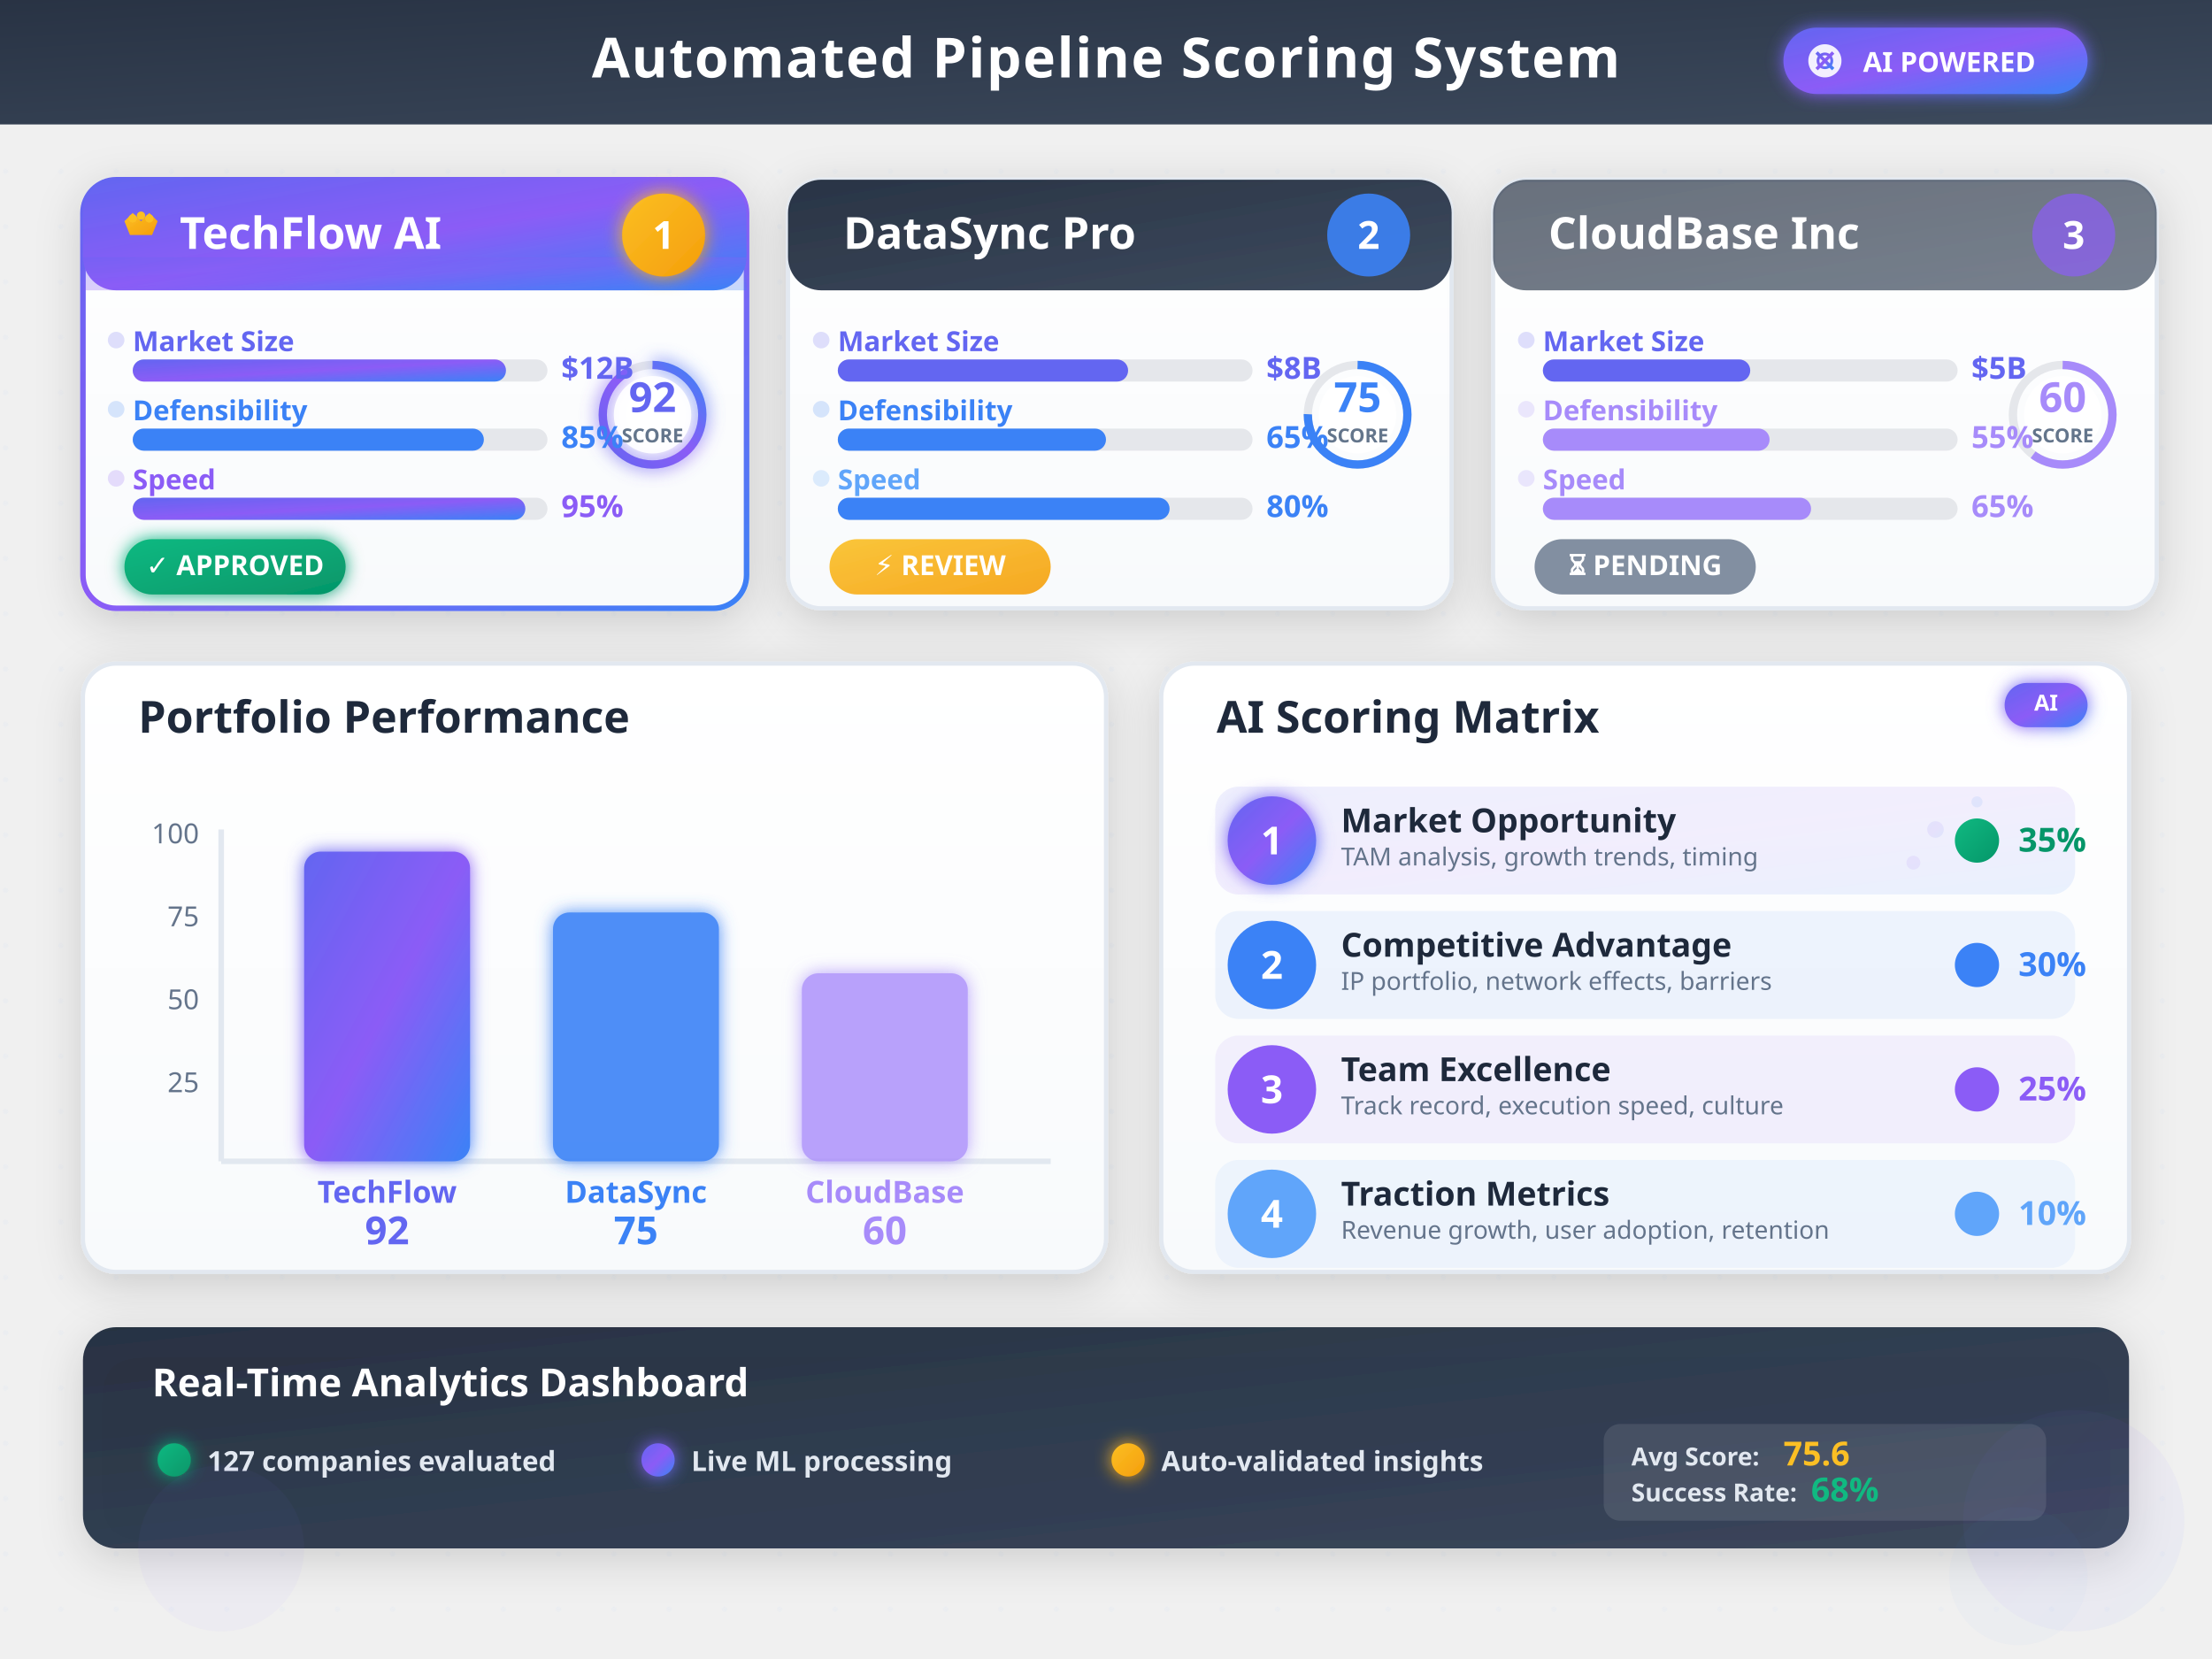
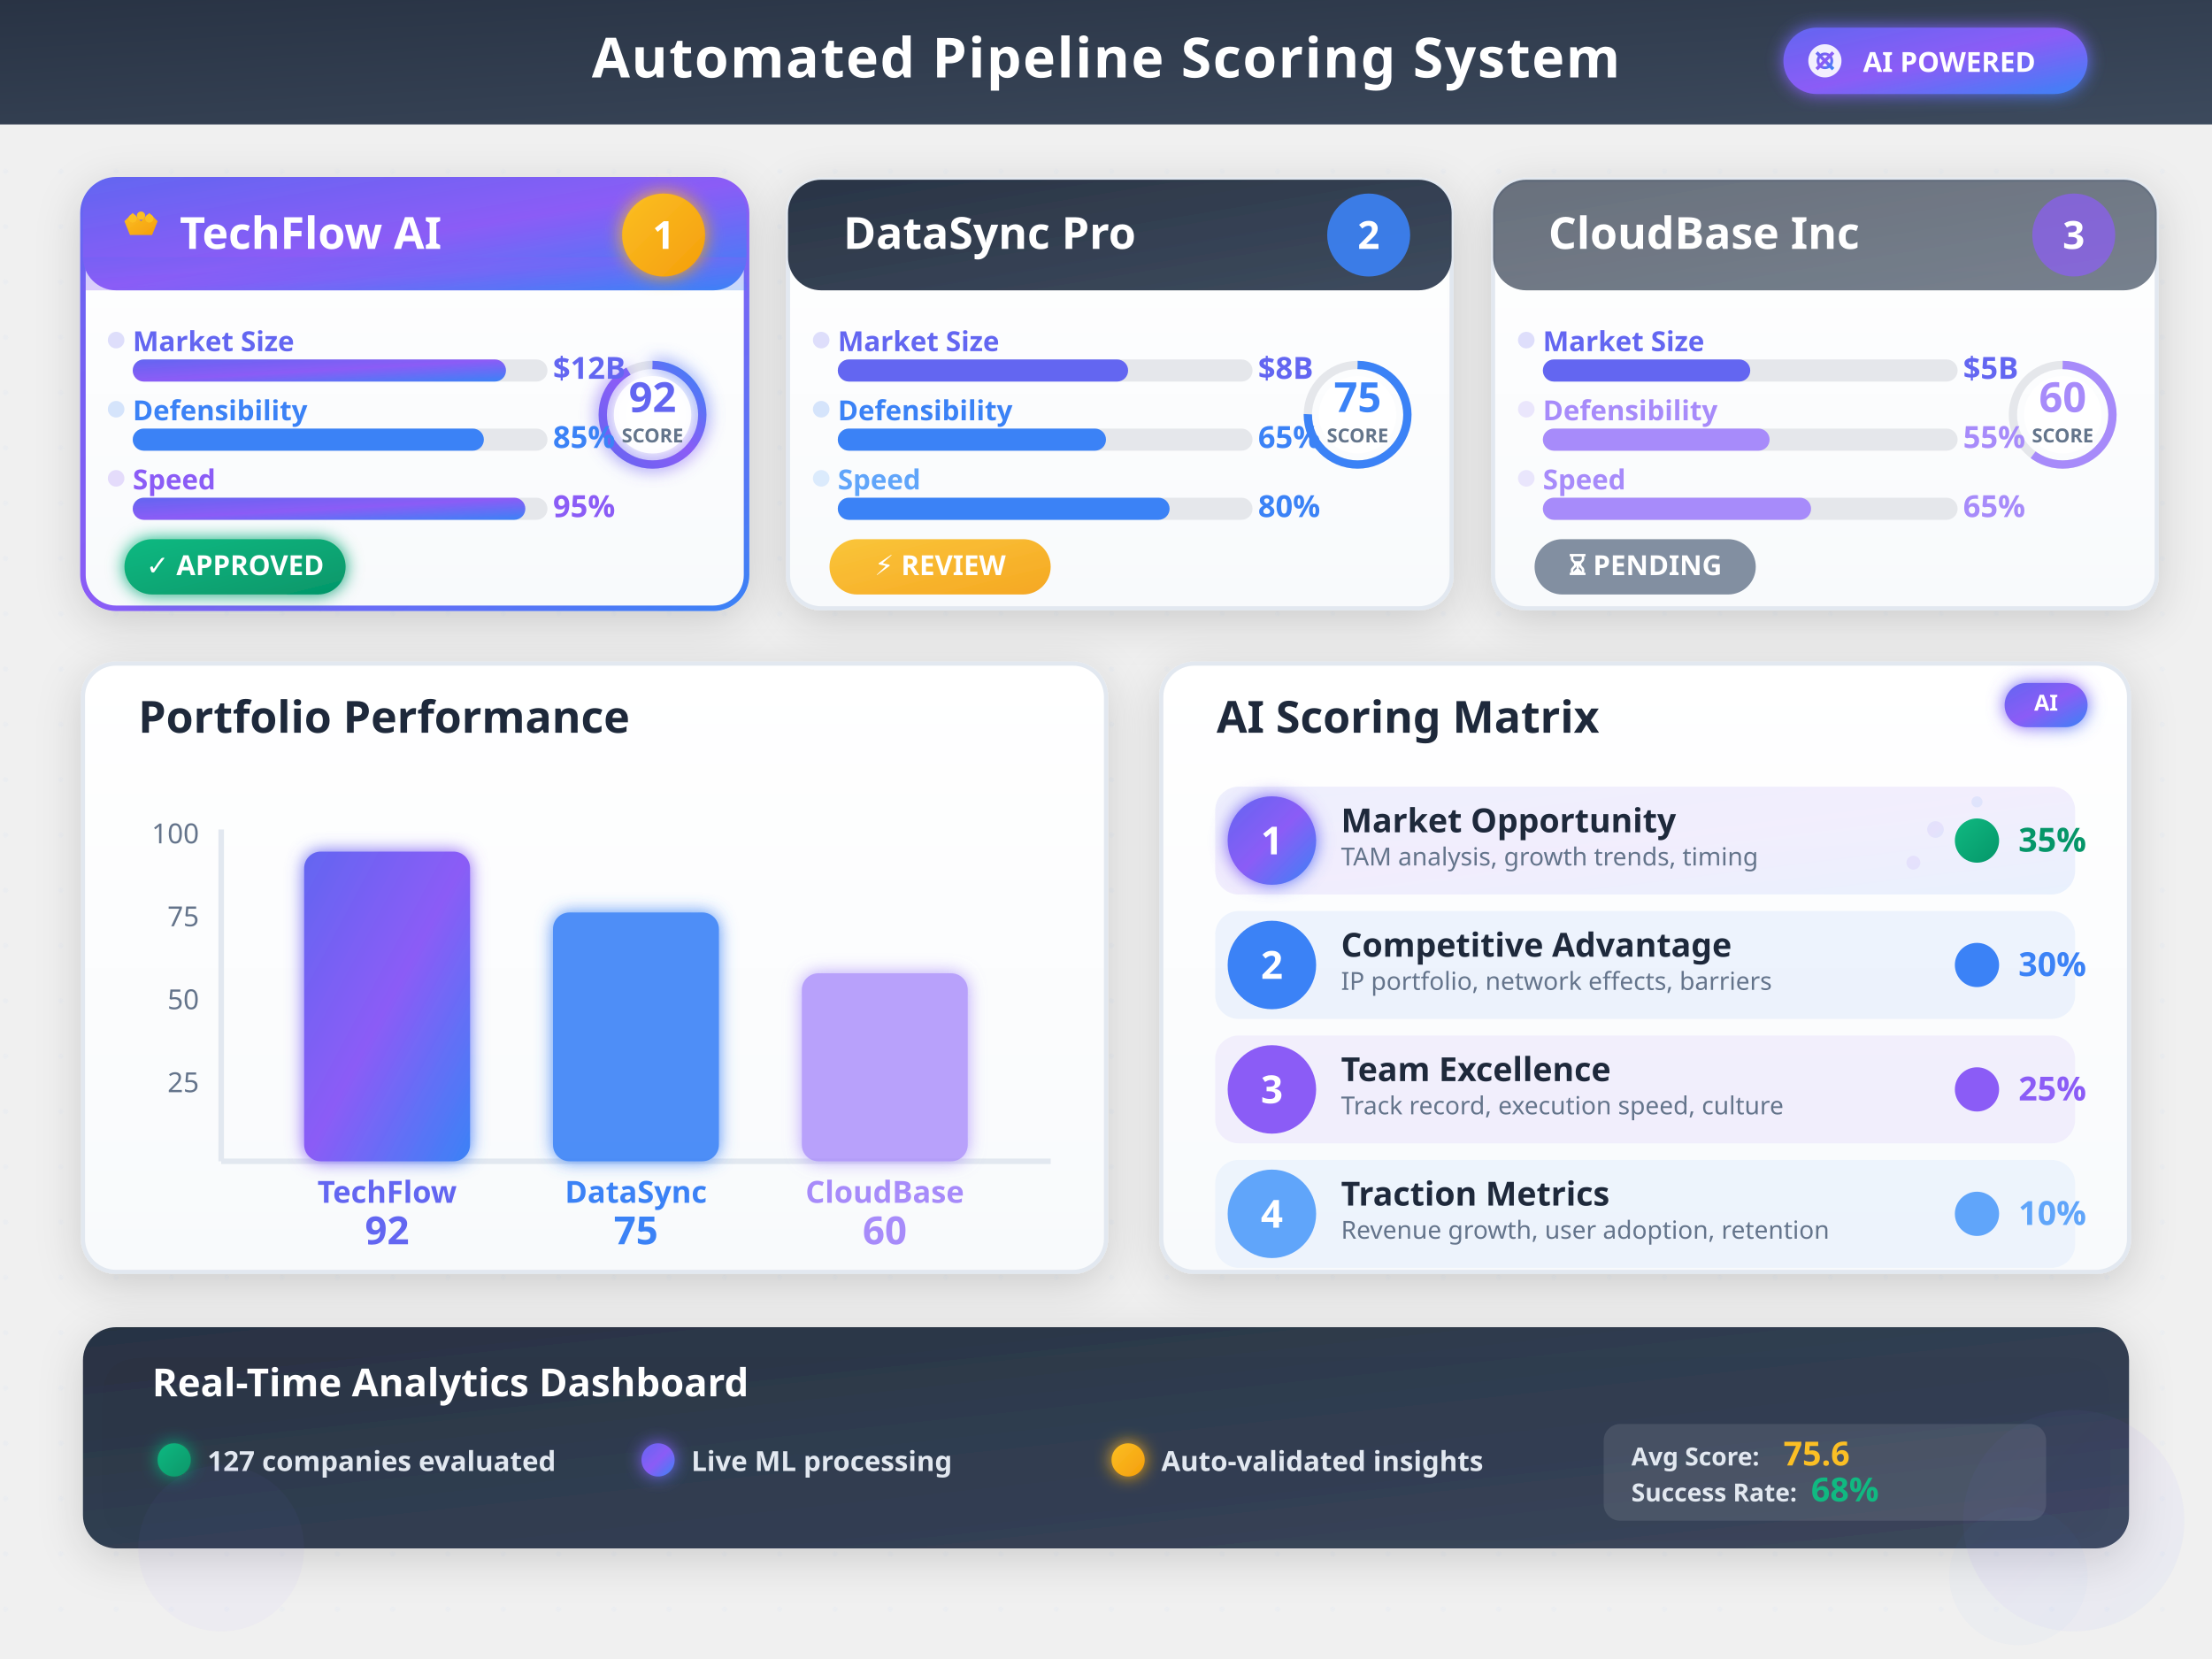
<svg xmlns="http://www.w3.org/2000/svg" width="800" height="600" viewBox="0 0 800 600" style="background: linear-gradient(135deg, #f8fafc 0%, #f1f5f9 100%);">
  <defs>
    <linearGradient id="purpleBlue" x1="0%" y1="0%" x2="100%" y2="100%">
      <stop offset="0%" style="stop-color:#6366f1;stop-opacity:1" />
      <stop offset="50%" style="stop-color:#8b5cf6;stop-opacity:1" />
      <stop offset="100%" style="stop-color:#3b82f6;stop-opacity:1" />
    </linearGradient>
    <linearGradient id="goldGradient" x1="0%" y1="0%" x2="100%" y2="100%">
      <stop offset="0%" style="stop-color:#fbbf24;stop-opacity:1" />
      <stop offset="100%" style="stop-color:#f59e0b;stop-opacity:1" />
    </linearGradient>
    <linearGradient id="greenGradient" x1="0%" y1="0%" x2="100%" y2="100%">
      <stop offset="0%" style="stop-color:#10b981;stop-opacity:1" />
      <stop offset="100%" style="stop-color:#059669;stop-opacity:1" />
    </linearGradient>
    <linearGradient id="cardGradient" x1="0%" y1="0%" x2="0%" y2="100%">
      <stop offset="0%" style="stop-color:#ffffff;stop-opacity:1" />
      <stop offset="100%" style="stop-color:#f8fafc;stop-opacity:1" />
    </linearGradient>
    <linearGradient id="headerGradient" x1="0%" y1="0%" x2="100%" y2="100%">
      <stop offset="0%" style="stop-color:#1e293b;stop-opacity:0.95" />
      <stop offset="100%" style="stop-color:#334155;stop-opacity:0.95" />
    </linearGradient>
    <filter id="cardShadow" x="-50%" y="-50%" width="200%" height="200%">
      <feGaussianBlur in="SourceAlpha" stdDeviation="8" />
      <feOffset dx="0" dy="4" result="offsetblur" />
      <feComponentTransfer>
        <feFuncA type="linear" slope="0.15" />
      </feComponentTransfer>
      <feMerge>
        <feMergeNode />
        <feMergeNode in="SourceGraphic" />
      </feMerge>
    </filter>
    <filter id="glowEffect" x="-50%" y="-50%" width="200%" height="200%">
      <feGaussianBlur in="SourceGraphic" stdDeviation="3" result="coloredBlur" />
      <feMerge>
        <feMergeNode in="coloredBlur" />
        <feMergeNode in="SourceGraphic" />
      </feMerge>
    </filter>
    <filter id="innerShadow" x="-50%" y="-50%" width="200%" height="200%">
      <feGaussianBlur in="SourceGraphic" stdDeviation="2" />
      <feOffset dx="0" dy="2" />
      <feComposite operator="over" />
    </filter>
    <pattern id="dots" x="0" y="0" width="20" height="20" patternUnits="userSpaceOnUse">
      <circle cx="2" cy="2" r="1" fill="#e2e8f0" opacity="0.3" />
    </pattern>
  </defs>
  <rect width="800" height="600" fill="url(#dots)" />
  <rect x="0" y="0" width="800" height="45" fill="url(#headerGradient)" />
  <text x="400" y="28" font-family="'Segoe UI', system-ui, -apple-system, sans-serif" font-size="20" font-weight="700" fill="white" text-anchor="middle" letter-spacing="0.5px">
    Automated Pipeline Scoring System
  </text>
  <g transform="translate(680, 22)">
    <rect x="-35" y="-12" width="110" height="24" rx="12" fill="url(#purpleBlue)" filter="url(#glowEffect)" />
    <circle cx="-20" cy="0" r="6" fill="white" opacity="0.9" />
    <path d="M -23,-3 L -17,3 M -23,3 L -17,-3" stroke="url(#purpleBlue)" stroke-width="1.2" fill="none" />
    <circle cx="-20" cy="0" r="2.5" fill="none" stroke="url(#purpleBlue)" stroke-width="1" />
    <text x="25" y="4" font-family="'Segoe UI', system-ui, sans-serif" font-size="10" font-weight="600" fill="white" text-anchor="middle">AI POWERED</text>
  </g>
  <g transform="translate(30, 65)" filter="url(#cardShadow)">
    <rect width="240" height="155" rx="12" fill="url(#cardGradient)" stroke="url(#purpleBlue)" stroke-width="2" />
    <rect width="240" height="40" rx="12" fill="url(#purpleBlue)" />
    <rect x="0" y="28" width="240" height="12" fill="url(#purpleBlue)" opacity="0.3" />
    <g transform="translate(15, 20)">
      <path d="M 0,-5 L 3,-8 L 6,-5 L 9,-8 L 12,-5 L 10,0 L 2,0 Z" fill="url(#goldGradient)" />
      <circle cx="3" cy="-6" r="1.5" fill="#fbbf24" />
      <circle cx="6" cy="-7" r="1.5" fill="#fbbf24" />
      <circle cx="9" cy="-6" r="1.5" fill="#fbbf24" />
    </g>
    <text x="35" y="25" font-family="'Segoe UI', system-ui, sans-serif" font-size="16" font-weight="700" fill="white">
      TechFlow AI
    </text>
    <g transform="translate(210, 20)">
      <circle cx="0" cy="0" r="15" fill="url(#goldGradient)" filter="url(#glowEffect)" />
      <text x="0" y="5" font-family="'Segoe UI', system-ui, sans-serif" font-size="14" font-weight="800" fill="white" text-anchor="middle">1</text>
    </g>
    <g transform="translate(206, 85)">
      <circle cx="0" cy="0" r="18" fill="none" stroke="#e5e7eb" stroke-width="3" />
      <circle cx="0" cy="0" r="18" fill="none" stroke="url(#purpleBlue)" stroke-width="3" stroke-dasharray="113" stroke-dashoffset="9" transform="rotate(-90)" filter="url(#glowEffect)" />
      <circle cx="0" cy="0" r="14" fill="white" opacity="0.9" />
      <text x="0" y="-1" font-family="'Segoe UI', system-ui, sans-serif" font-size="15" font-weight="800" fill="#6366f1" text-anchor="middle">92</text>
      <text x="0" y="10" font-family="'Segoe UI', system-ui, sans-serif" font-size="7" font-weight="600" fill="#64748b" text-anchor="middle">SCORE</text>
    </g>
    <g transform="translate(9, 55)">
      <circle cx="3" cy="3" r="3" fill="#6366f1" opacity="0.2" />
      <text x="9" y="7" font-family="'Segoe UI', system-ui, sans-serif" font-size="10" font-weight="600" fill="#6366f1">Market Size</text>
      <rect x="9" y="10" width="150" height="8" rx="4" fill="#e5e7eb" />
      <rect x="9" y="10" width="135" height="8" rx="4" fill="url(#purpleBlue)" />
-       <text x="164" y="17" font-family="'Segoe UI', system-ui, sans-serif" font-size="11" font-weight="700" fill="#6366f1">$12B</text>
+       <text x="161" y="17" font-family="'Segoe UI', system-ui, sans-serif" font-size="11" font-weight="700" fill="#6366f1">$12B</text>
      <circle cx="3" cy="28" r="3" fill="#3b82f6" opacity="0.2" />
      <text x="9" y="32" font-family="'Segoe UI', system-ui, sans-serif" font-size="10" font-weight="600" fill="#3b82f6">Defensibility</text>
      <rect x="9" y="35" width="150" height="8" rx="4" fill="#e5e7eb" />
      <rect x="9" y="35" width="127" height="8" rx="4" fill="#3b82f6" />
-       <text x="164" y="42" font-family="'Segoe UI', system-ui, sans-serif" font-size="11" font-weight="700" fill="#3b82f6">85%</text>
+       <text x="161" y="42" font-family="'Segoe UI', system-ui, sans-serif" font-size="11" font-weight="700" fill="#3b82f6">85%</text>
      <circle cx="3" cy="53" r="3" fill="#8b5cf6" opacity="0.2" />
      <text x="9" y="57" font-family="'Segoe UI', system-ui, sans-serif" font-size="10" font-weight="600" fill="#8b5cf6">Speed</text>
      <rect x="9" y="60" width="150" height="8" rx="4" fill="#e5e7eb" />
      <rect x="9" y="60" width="142" height="8" rx="4" fill="url(#purpleBlue)" />
-       <text x="164" y="67" font-family="'Segoe UI', system-ui, sans-serif" font-size="11" font-weight="700" fill="#8b5cf6">95%</text>
+       <text x="161" y="67" font-family="'Segoe UI', system-ui, sans-serif" font-size="11" font-weight="700" fill="#8b5cf6">95%</text>
    </g>
    <rect x="15" y="130" width="80" height="20" rx="10" fill="url(#greenGradient)" filter="url(#glowEffect)" />
    <text x="55" y="143" font-family="'Segoe UI', system-ui, sans-serif" font-size="10" font-weight="700" fill="white" text-anchor="middle">✓ APPROVED</text>
  </g>
  <g transform="translate(285, 65)" filter="url(#cardShadow)">
    <rect width="240" height="155" rx="12" fill="url(#cardGradient)" stroke="#e2e8f0" stroke-width="1.5" />
    <rect width="240" height="40" rx="12" fill="url(#headerGradient)" />
    <text x="20" y="25" font-family="'Segoe UI', system-ui, sans-serif" font-size="16" font-weight="600" fill="white">
      DataSync Pro
    </text>
    <g transform="translate(210, 20)">
      <circle cx="0" cy="0" r="15" fill="#3b82f6" opacity="0.9" />
      <text x="0" y="5" font-family="'Segoe UI', system-ui, sans-serif" font-size="14" font-weight="700" fill="white" text-anchor="middle">2</text>
    </g>
    <g transform="translate(206, 85)">
      <circle cx="0" cy="0" r="18" fill="none" stroke="#e5e7eb" stroke-width="3" />
      <circle cx="0" cy="0" r="18" fill="none" stroke="#3b82f6" stroke-width="3" stroke-dasharray="113" stroke-dashoffset="28" transform="rotate(-90)" />
      <circle cx="0" cy="0" r="14" fill="white" opacity="0.9" />
      <text x="0" y="-1" font-family="'Segoe UI', system-ui, sans-serif" font-size="15" font-weight="800" fill="#3b82f6" text-anchor="middle">75</text>
      <text x="0" y="10" font-family="'Segoe UI', system-ui, sans-serif" font-size="7" font-weight="600" fill="#64748b" text-anchor="middle">SCORE</text>
    </g>
    <g transform="translate(9, 55)">
      <circle cx="3" cy="3" r="3" fill="#6366f1" opacity="0.2" />
      <text x="9" y="7" font-family="'Segoe UI', system-ui, sans-serif" font-size="10" font-weight="600" fill="#6366f1">Market Size</text>
      <rect x="9" y="10" width="150" height="8" rx="4" fill="#e5e7eb" />
      <rect x="9" y="10" width="105" height="8" rx="4" fill="#6366f1" />
-       <text x="164" y="17" font-family="'Segoe UI', system-ui, sans-serif" font-size="11" font-weight="700" fill="#6366f1">$8B</text>
+       <text x="161" y="17" font-family="'Segoe UI', system-ui, sans-serif" font-size="11" font-weight="700" fill="#6366f1">$8B</text>
      <circle cx="3" cy="28" r="3" fill="#3b82f6" opacity="0.2" />
      <text x="9" y="32" font-family="'Segoe UI', system-ui, sans-serif" font-size="10" font-weight="600" fill="#3b82f6">Defensibility</text>
      <rect x="9" y="35" width="150" height="8" rx="4" fill="#e5e7eb" />
      <rect x="9" y="35" width="97" height="8" rx="4" fill="#3b82f6" />
-       <text x="164" y="42" font-family="'Segoe UI', system-ui, sans-serif" font-size="11" font-weight="700" fill="#3b82f6">65%</text>
+       <text x="161" y="42" font-family="'Segoe UI', system-ui, sans-serif" font-size="11" font-weight="700" fill="#3b82f6">65%</text>
      <circle cx="3" cy="53" r="3" fill="#60a5fa" opacity="0.2" />
      <text x="9" y="57" font-family="'Segoe UI', system-ui, sans-serif" font-size="10" font-weight="600" fill="#60a5fa">Speed</text>
      <rect x="9" y="60" width="150" height="8" rx="4" fill="#e5e7eb" />
      <rect x="9" y="60" width="120" height="8" rx="4" fill="#3b82f6" />
-       <text x="164" y="67" font-family="'Segoe UI', system-ui, sans-serif" font-size="11" font-weight="700" fill="#3b82f6">80%</text>
+       <text x="161" y="67" font-family="'Segoe UI', system-ui, sans-serif" font-size="11" font-weight="700" fill="#3b82f6">80%</text>
    </g>
    <rect x="15" y="130" width="80" height="20" rx="10" fill="url(#goldGradient)" opacity="0.9" />
    <text x="55" y="143" font-family="'Segoe UI', system-ui, sans-serif" font-size="10" font-weight="700" fill="white" text-anchor="middle">⚡ REVIEW</text>
  </g>
  <g transform="translate(540, 65)" filter="url(#cardShadow)">
    <rect width="240" height="155" rx="12" fill="url(#cardGradient)" stroke="#e2e8f0" stroke-width="1.5" />
    <rect width="240" height="40" rx="12" fill="url(#headerGradient)" opacity="0.7" />
    <text x="20" y="25" font-family="'Segoe UI', system-ui, sans-serif" font-size="16" font-weight="600" fill="white">
      CloudBase Inc
    </text>
    <g transform="translate(210, 20)">
      <circle cx="0" cy="0" r="15" fill="#8b5cf6" opacity="0.7" />
      <text x="0" y="5" font-family="'Segoe UI', system-ui, sans-serif" font-size="14" font-weight="700" fill="white" text-anchor="middle">3</text>
    </g>
    <g transform="translate(206, 85)">
      <circle cx="0" cy="0" r="18" fill="none" stroke="#e5e7eb" stroke-width="3" />
      <circle cx="0" cy="0" r="18" fill="none" stroke="#a78bfa" stroke-width="3" stroke-dasharray="113" stroke-dashoffset="45" transform="rotate(-90)" />
      <circle cx="0" cy="0" r="14" fill="white" opacity="0.9" />
      <text x="0" y="-1" font-family="'Segoe UI', system-ui, sans-serif" font-size="15" font-weight="800" fill="#a78bfa" text-anchor="middle">60</text>
      <text x="0" y="10" font-family="'Segoe UI', system-ui, sans-serif" font-size="7" font-weight="600" fill="#64748b" text-anchor="middle">SCORE</text>
    </g>
    <g transform="translate(9, 55)">
      <circle cx="3" cy="3" r="3" fill="#6366f1" opacity="0.2" />
      <text x="9" y="7" font-family="'Segoe UI', system-ui, sans-serif" font-size="10" font-weight="600" fill="#6366f1">Market Size</text>
      <rect x="9" y="10" width="150" height="8" rx="4" fill="#e5e7eb" />
      <rect x="9" y="10" width="75" height="8" rx="4" fill="#6366f1" />
-       <text x="164" y="17" font-family="'Segoe UI', system-ui, sans-serif" font-size="11" font-weight="700" fill="#6366f1">$5B</text>
+       <text x="161" y="17" font-family="'Segoe UI', system-ui, sans-serif" font-size="11" font-weight="700" fill="#6366f1">$5B</text>
      <circle cx="3" cy="28" r="3" fill="#a78bfa" opacity="0.2" />
      <text x="9" y="32" font-family="'Segoe UI', system-ui, sans-serif" font-size="10" font-weight="600" fill="#a78bfa">Defensibility</text>
      <rect x="9" y="35" width="150" height="8" rx="4" fill="#e5e7eb" />
      <rect x="9" y="35" width="82" height="8" rx="4" fill="#a78bfa" />
-       <text x="164" y="42" font-family="'Segoe UI', system-ui, sans-serif" font-size="11" font-weight="700" fill="#a78bfa">55%</text>
+       <text x="161" y="42" font-family="'Segoe UI', system-ui, sans-serif" font-size="11" font-weight="700" fill="#a78bfa">55%</text>
      <circle cx="3" cy="53" r="3" fill="#a78bfa" opacity="0.2" />
      <text x="9" y="57" font-family="'Segoe UI', system-ui, sans-serif" font-size="10" font-weight="600" fill="#a78bfa">Speed</text>
      <rect x="9" y="60" width="150" height="8" rx="4" fill="#e5e7eb" />
      <rect x="9" y="60" width="97" height="8" rx="4" fill="#a78bfa" />
-       <text x="164" y="67" font-family="'Segoe UI', system-ui, sans-serif" font-size="11" font-weight="700" fill="#a78bfa">65%</text>
+       <text x="161" y="67" font-family="'Segoe UI', system-ui, sans-serif" font-size="11" font-weight="700" fill="#a78bfa">65%</text>
    </g>
    <rect x="15" y="130" width="80" height="20" rx="10" fill="#64748b" opacity="0.8" />
    <text x="55" y="143" font-family="'Segoe UI', system-ui, sans-serif" font-size="10" font-weight="700" fill="white" text-anchor="middle">⏳ PENDING</text>
  </g>
  <g transform="translate(30, 240)">
    <rect width="370" height="220" rx="12" fill="url(#cardGradient)" stroke="#e2e8f0" stroke-width="1.5" filter="url(#cardShadow)" />
    <text x="20" y="25" font-family="'Segoe UI', system-ui, sans-serif" font-size="16" font-weight="700" fill="#1e293b">
      Portfolio Performance
    </text>
    <line x1="50" y1="180" x2="350" y2="180" stroke="#e2e8f0" stroke-width="2" />
    <line x1="50" y1="60" x2="50" y2="180" stroke="#e2e8f0" stroke-width="2" />
    <text x="42" y="65" font-family="'Segoe UI', system-ui, sans-serif" font-size="10" fill="#64748b" text-anchor="end">100</text>
    <text x="42" y="95" font-family="'Segoe UI', system-ui, sans-serif" font-size="10" fill="#64748b" text-anchor="end">75</text>
    <text x="42" y="125" font-family="'Segoe UI', system-ui, sans-serif" font-size="10" fill="#64748b" text-anchor="end">50</text>
    <text x="42" y="155" font-family="'Segoe UI', system-ui, sans-serif" font-size="10" fill="#64748b" text-anchor="end">25</text>
    <rect x="80" y="68" width="60" height="112" rx="6" fill="url(#purpleBlue)" filter="url(#glowEffect)" />
    <text x="110" y="195" font-family="'Segoe UI', system-ui, sans-serif" font-size="11" font-weight="600" fill="#6366f1" text-anchor="middle">TechFlow</text>
    <text x="110" y="210" font-family="'Segoe UI', system-ui, sans-serif" font-size="14" font-weight="800" fill="#6366f1" text-anchor="middle">92</text>
    <rect x="170" y="90" width="60" height="90" rx="6" fill="#3b82f6" opacity="0.9" filter="url(#glowEffect)" />
    <text x="200" y="195" font-family="'Segoe UI', system-ui, sans-serif" font-size="11" font-weight="600" fill="#3b82f6" text-anchor="middle">DataSync</text>
    <text x="200" y="210" font-family="'Segoe UI', system-ui, sans-serif" font-size="14" font-weight="800" fill="#3b82f6" text-anchor="middle">75</text>
    <rect x="260" y="112" width="60" height="68" rx="6" fill="#a78bfa" opacity="0.8" filter="url(#glowEffect)" />
    <text x="290" y="195" font-family="'Segoe UI', system-ui, sans-serif" font-size="11" font-weight="600" fill="#a78bfa" text-anchor="middle">CloudBase</text>
    <text x="290" y="210" font-family="'Segoe UI', system-ui, sans-serif" font-size="14" font-weight="800" fill="#a78bfa" text-anchor="middle">60</text>
  </g>
  <g transform="translate(420, 240)">
    <rect width="350" height="220" rx="12" fill="url(#cardGradient)" stroke="#e2e8f0" stroke-width="1.5" filter="url(#cardShadow)" />
    <text x="20" y="25" font-family="'Segoe UI', system-ui, sans-serif" font-size="16" font-weight="700" fill="#1e293b">
      AI Scoring Matrix
    </text>
    <g transform="translate(320, 15)">
      <rect x="-15" y="-8" width="30" height="16" rx="8" fill="url(#purpleBlue)" filter="url(#glowEffect)" />
      <text x="0" y="2" font-family="'Segoe UI', system-ui, sans-serif" font-size="8" font-weight="600" fill="white" text-anchor="middle">AI</text>
    </g>
    <g transform="translate(20, 45)">
      <rect x="0" y="0" width="310" height="38" rx="8" fill="url(#purpleBlue)" opacity="0.1" stroke="url(#purpleBlue)" stroke-width="1" />
      <circle cx="20" cy="19" r="16" fill="url(#purpleBlue)" filter="url(#glowEffect)" />
      <text x="20" y="24" font-family="'Segoe UI', system-ui, sans-serif" font-size="14" font-weight="800" fill="white" text-anchor="middle">1</text>
      <text x="45" y="16" font-family="'Segoe UI', system-ui, sans-serif" font-size="12" font-weight="700" fill="#1e293b">Market Opportunity</text>
      <text x="45" y="28" font-family="'Segoe UI', system-ui, sans-serif" font-size="9" fill="#64748b">TAM analysis, growth trends, timing</text>
      <circle cx="275" cy="19" r="8" fill="url(#greenGradient)" />
      <text x="290" y="23" font-family="'Segoe UI', system-ui, sans-serif" font-size="12" font-weight="800" fill="#059669">35%</text>
      <rect x="0" y="45" width="310" height="38" rx="8" fill="#3b82f6" opacity="0.08" stroke="#3b82f6" stroke-width="1" />
      <circle cx="20" cy="64" r="16" fill="#3b82f6" />
      <text x="20" y="69" font-family="'Segoe UI', system-ui, sans-serif" font-size="14" font-weight="800" fill="white" text-anchor="middle">2</text>
      <text x="45" y="61" font-family="'Segoe UI', system-ui, sans-serif" font-size="12" font-weight="700" fill="#1e293b">Competitive Advantage</text>
      <text x="45" y="73" font-family="'Segoe UI', system-ui, sans-serif" font-size="9" fill="#64748b">IP portfolio, network effects, barriers</text>
      <circle cx="275" cy="64" r="8" fill="#3b82f6" />
      <text x="290" y="68" font-family="'Segoe UI', system-ui, sans-serif" font-size="12" font-weight="800" fill="#3b82f6">30%</text>
      <rect x="0" y="90" width="310" height="38" rx="8" fill="#8b5cf6" opacity="0.08" stroke="#8b5cf6" stroke-width="1" />
      <circle cx="20" cy="109" r="16" fill="#8b5cf6" />
      <text x="20" y="114" font-family="'Segoe UI', system-ui, sans-serif" font-size="14" font-weight="800" fill="white" text-anchor="middle">3</text>
      <text x="45" y="106" font-family="'Segoe UI', system-ui, sans-serif" font-size="12" font-weight="700" fill="#1e293b">Team Excellence</text>
      <text x="45" y="118" font-family="'Segoe UI', system-ui, sans-serif" font-size="9" fill="#64748b">Track record, execution speed, culture</text>
      <circle cx="275" cy="109" r="8" fill="#8b5cf6" />
      <text x="290" y="113" font-family="'Segoe UI', system-ui, sans-serif" font-size="12" font-weight="800" fill="#8b5cf6">25%</text>
      <rect x="0" y="135" width="310" height="38" rx="8" fill="#60a5fa" opacity="0.08" stroke="#60a5fa" stroke-width="1" />
      <circle cx="20" cy="154" r="16" fill="#60a5fa" />
      <text x="20" y="159" font-family="'Segoe UI', system-ui, sans-serif" font-size="14" font-weight="800" fill="white" text-anchor="middle">4</text>
      <text x="45" y="151" font-family="'Segoe UI', system-ui, sans-serif" font-size="12" font-weight="700" fill="#1e293b">Traction Metrics</text>
      <text x="45" y="163" font-family="'Segoe UI', system-ui, sans-serif" font-size="9" fill="#64748b">Revenue growth, user adoption, retention</text>
      <circle cx="275" cy="154" r="8" fill="#60a5fa" />
      <text x="290" y="158" font-family="'Segoe UI', system-ui, sans-serif" font-size="12" font-weight="800" fill="#60a5fa">10%</text>
    </g>
  </g>
  <g transform="translate(30, 480)">
    <rect x="0" y="0" width="740" height="80" rx="12" fill="url(#headerGradient)" filter="url(#cardShadow)" />
    <text x="25" y="25" font-family="'Segoe UI', system-ui, sans-serif" font-size="14" font-weight="700" fill="white">
      Real-Time Analytics Dashboard
    </text>
    <g transform="translate(25, 40)">
      <circle cx="8" cy="8" r="6" fill="url(#greenGradient)" filter="url(#glowEffect)" />
      <text x="20" y="12" font-family="'Segoe UI', system-ui, sans-serif" font-size="10" font-weight="600" fill="#e2e8f0">127 companies evaluated</text>
    </g>
    <g transform="translate(200, 40)">
      <circle cx="8" cy="8" r="6" fill="url(#purpleBlue)" filter="url(#glowEffect)" />
      <text x="20" y="12" font-family="'Segoe UI', system-ui, sans-serif" font-size="10" font-weight="600" fill="#e2e8f0">Live ML processing</text>
    </g>
    <g transform="translate(370, 40)">
      <circle cx="8" cy="8" r="6" fill="url(#goldGradient)" filter="url(#glowEffect)" />
      <text x="20" y="12" font-family="'Segoe UI', system-ui, sans-serif" font-size="10" font-weight="600" fill="#e2e8f0">Auto-validated insights</text>
    </g>
    <g transform="translate(550, 35)">
      <rect x="0" y="0" width="160" height="35" rx="6" fill="white" opacity="0.1" />
      <text x="10" y="15" font-family="'Segoe UI', system-ui, sans-serif" font-size="9" font-weight="600" fill="#e2e8f0">Avg Score: </text>
      <text x="65" y="15" font-family="'Segoe UI', system-ui, sans-serif" font-size="12" font-weight="800" fill="#fbbf24">75.6</text>
      <text x="10" y="28" font-family="'Segoe UI', system-ui, sans-serif" font-size="9" font-weight="600" fill="#e2e8f0">Success Rate: </text>
      <text x="75" y="28" font-family="'Segoe UI', system-ui, sans-serif" font-size="12" font-weight="800" fill="#10b981">68%</text>
    </g>
  </g>
  <circle cx="750" cy="550" r="40" fill="url(#purpleBlue)" opacity="0.05" />
  <circle cx="730" cy="570" r="25" fill="#3b82f6" opacity="0.03" />
  <circle cx="80" cy="560" r="30" fill="#8b5cf6" opacity="0.04" />
  <g transform="translate(700, 300)" opacity="0.1">
    <circle cx="0" cy="0" r="3" fill="url(#purpleBlue)" />
    <circle cx="15" cy="-10" r="2" fill="#3b82f6" />
    <circle cx="-8" cy="12" r="2.5" fill="#8b5cf6" />
  </g>
</svg>
